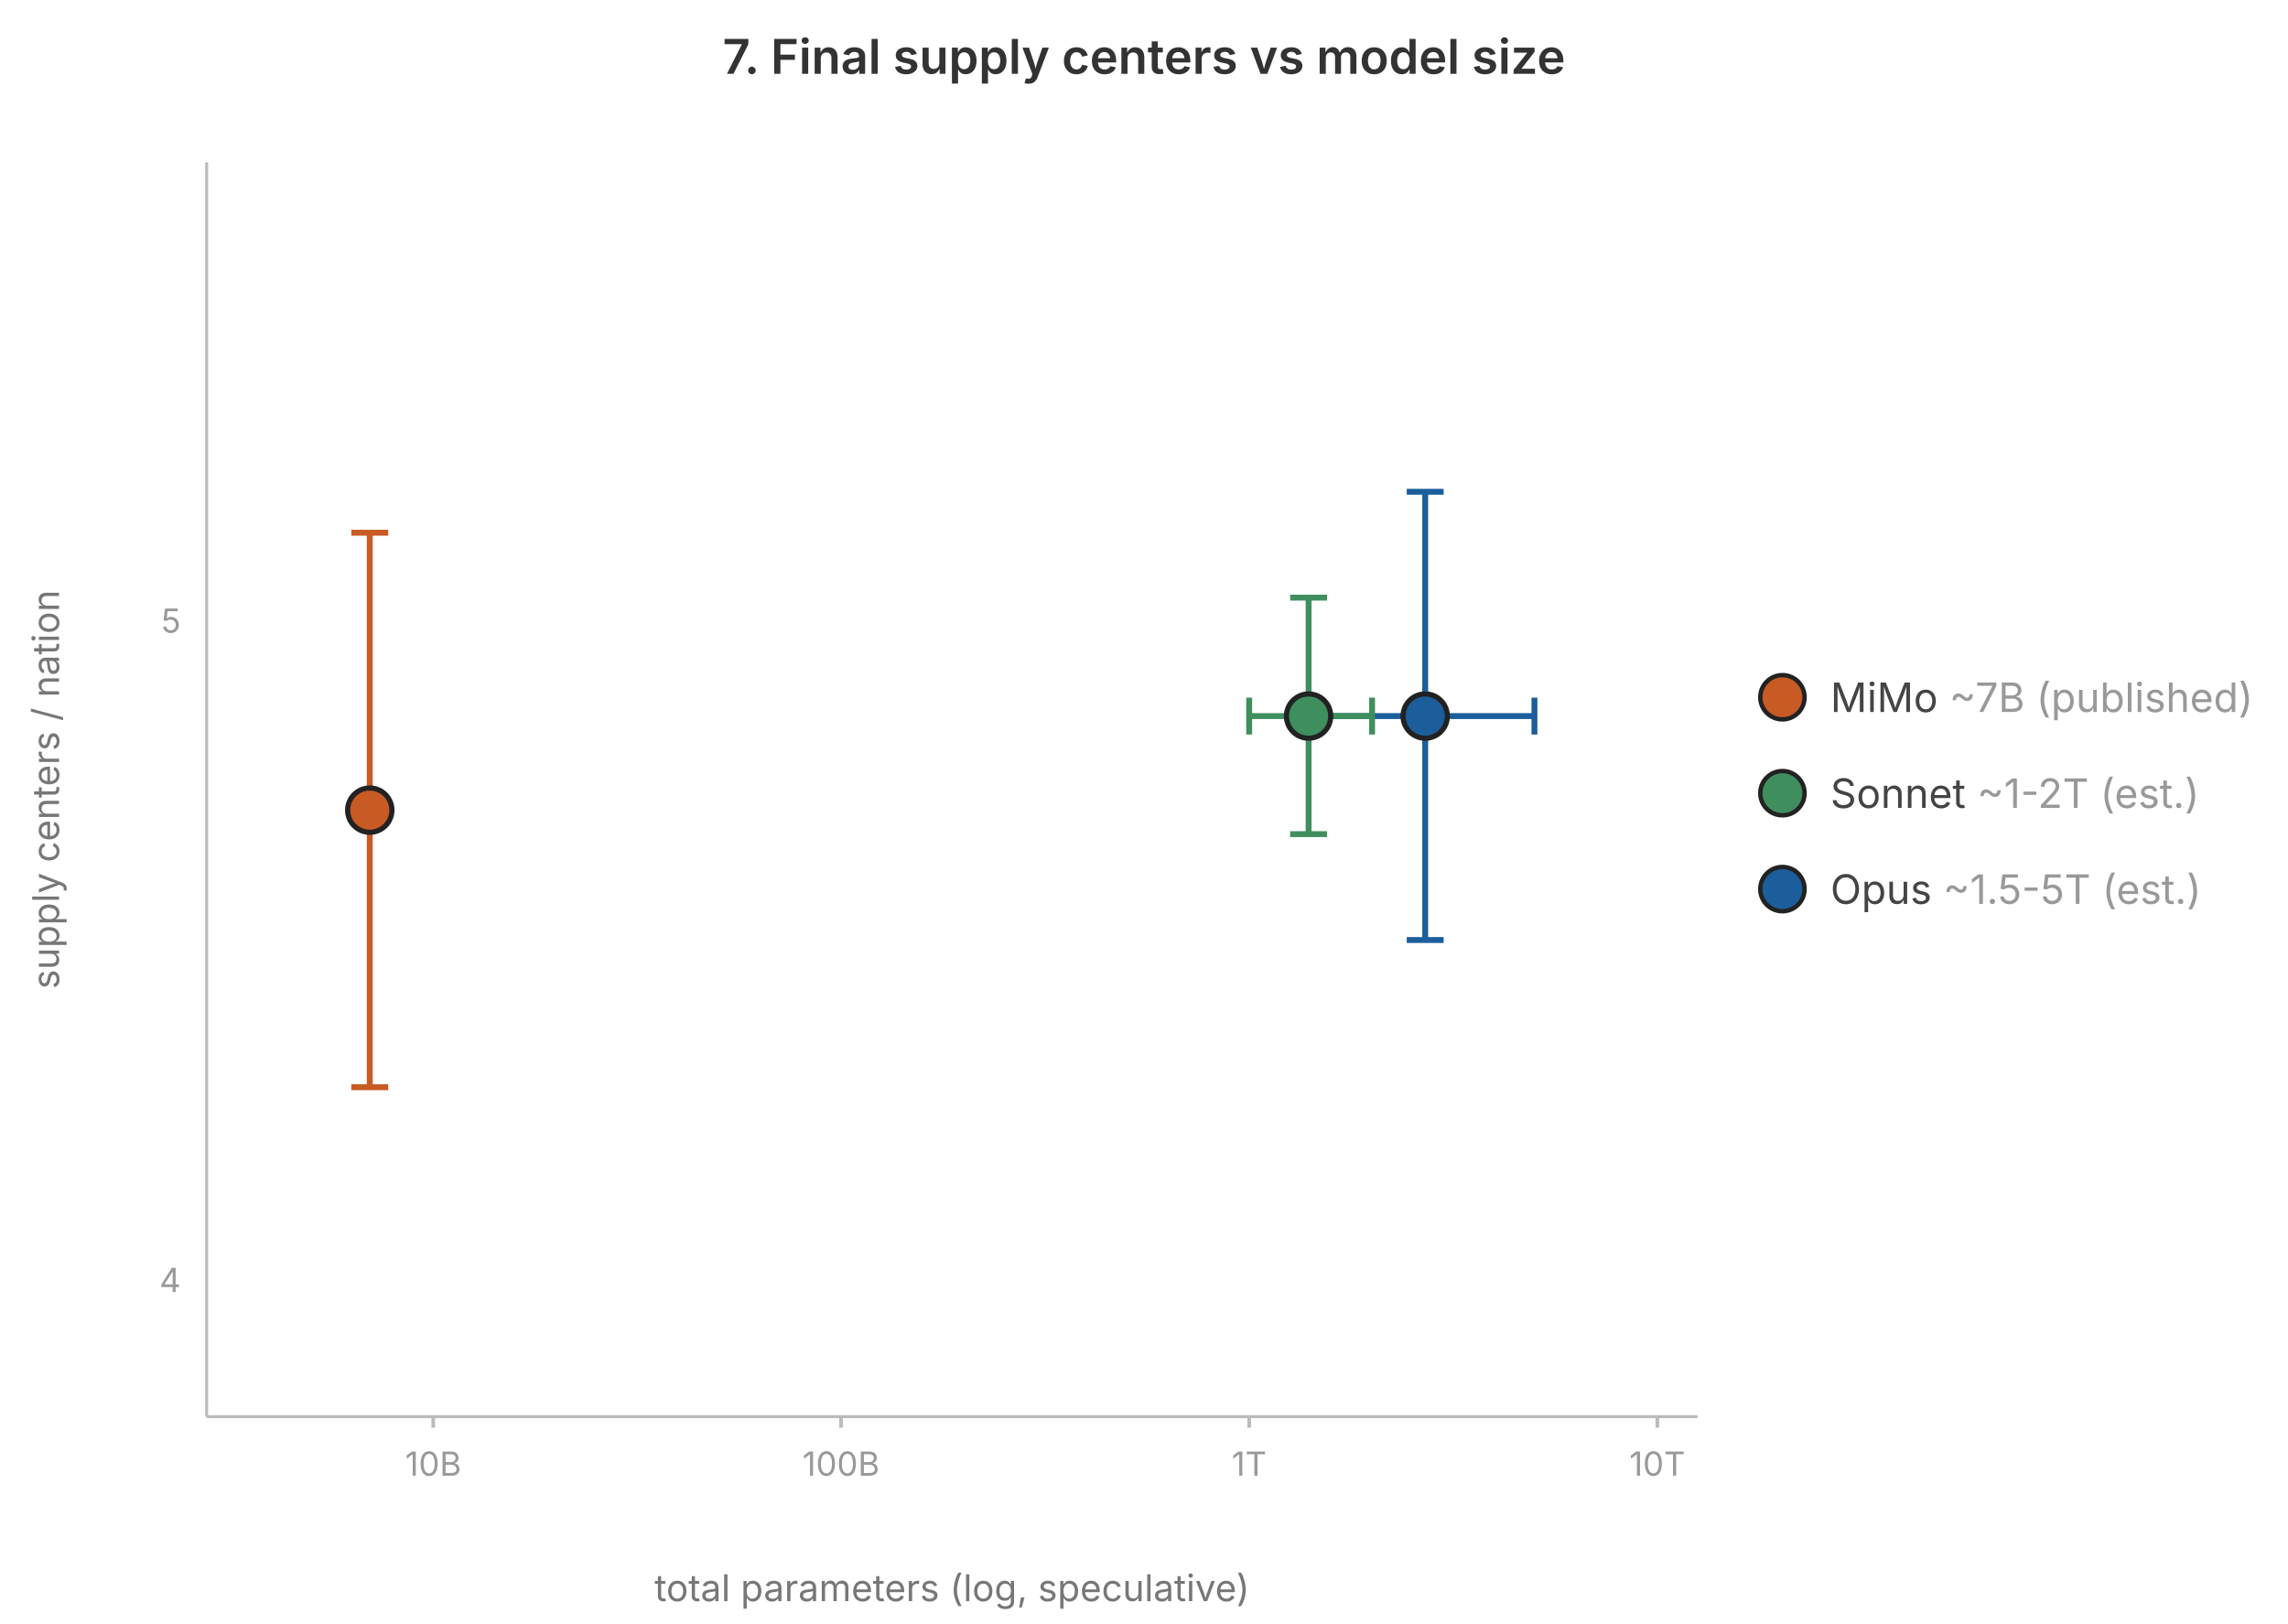
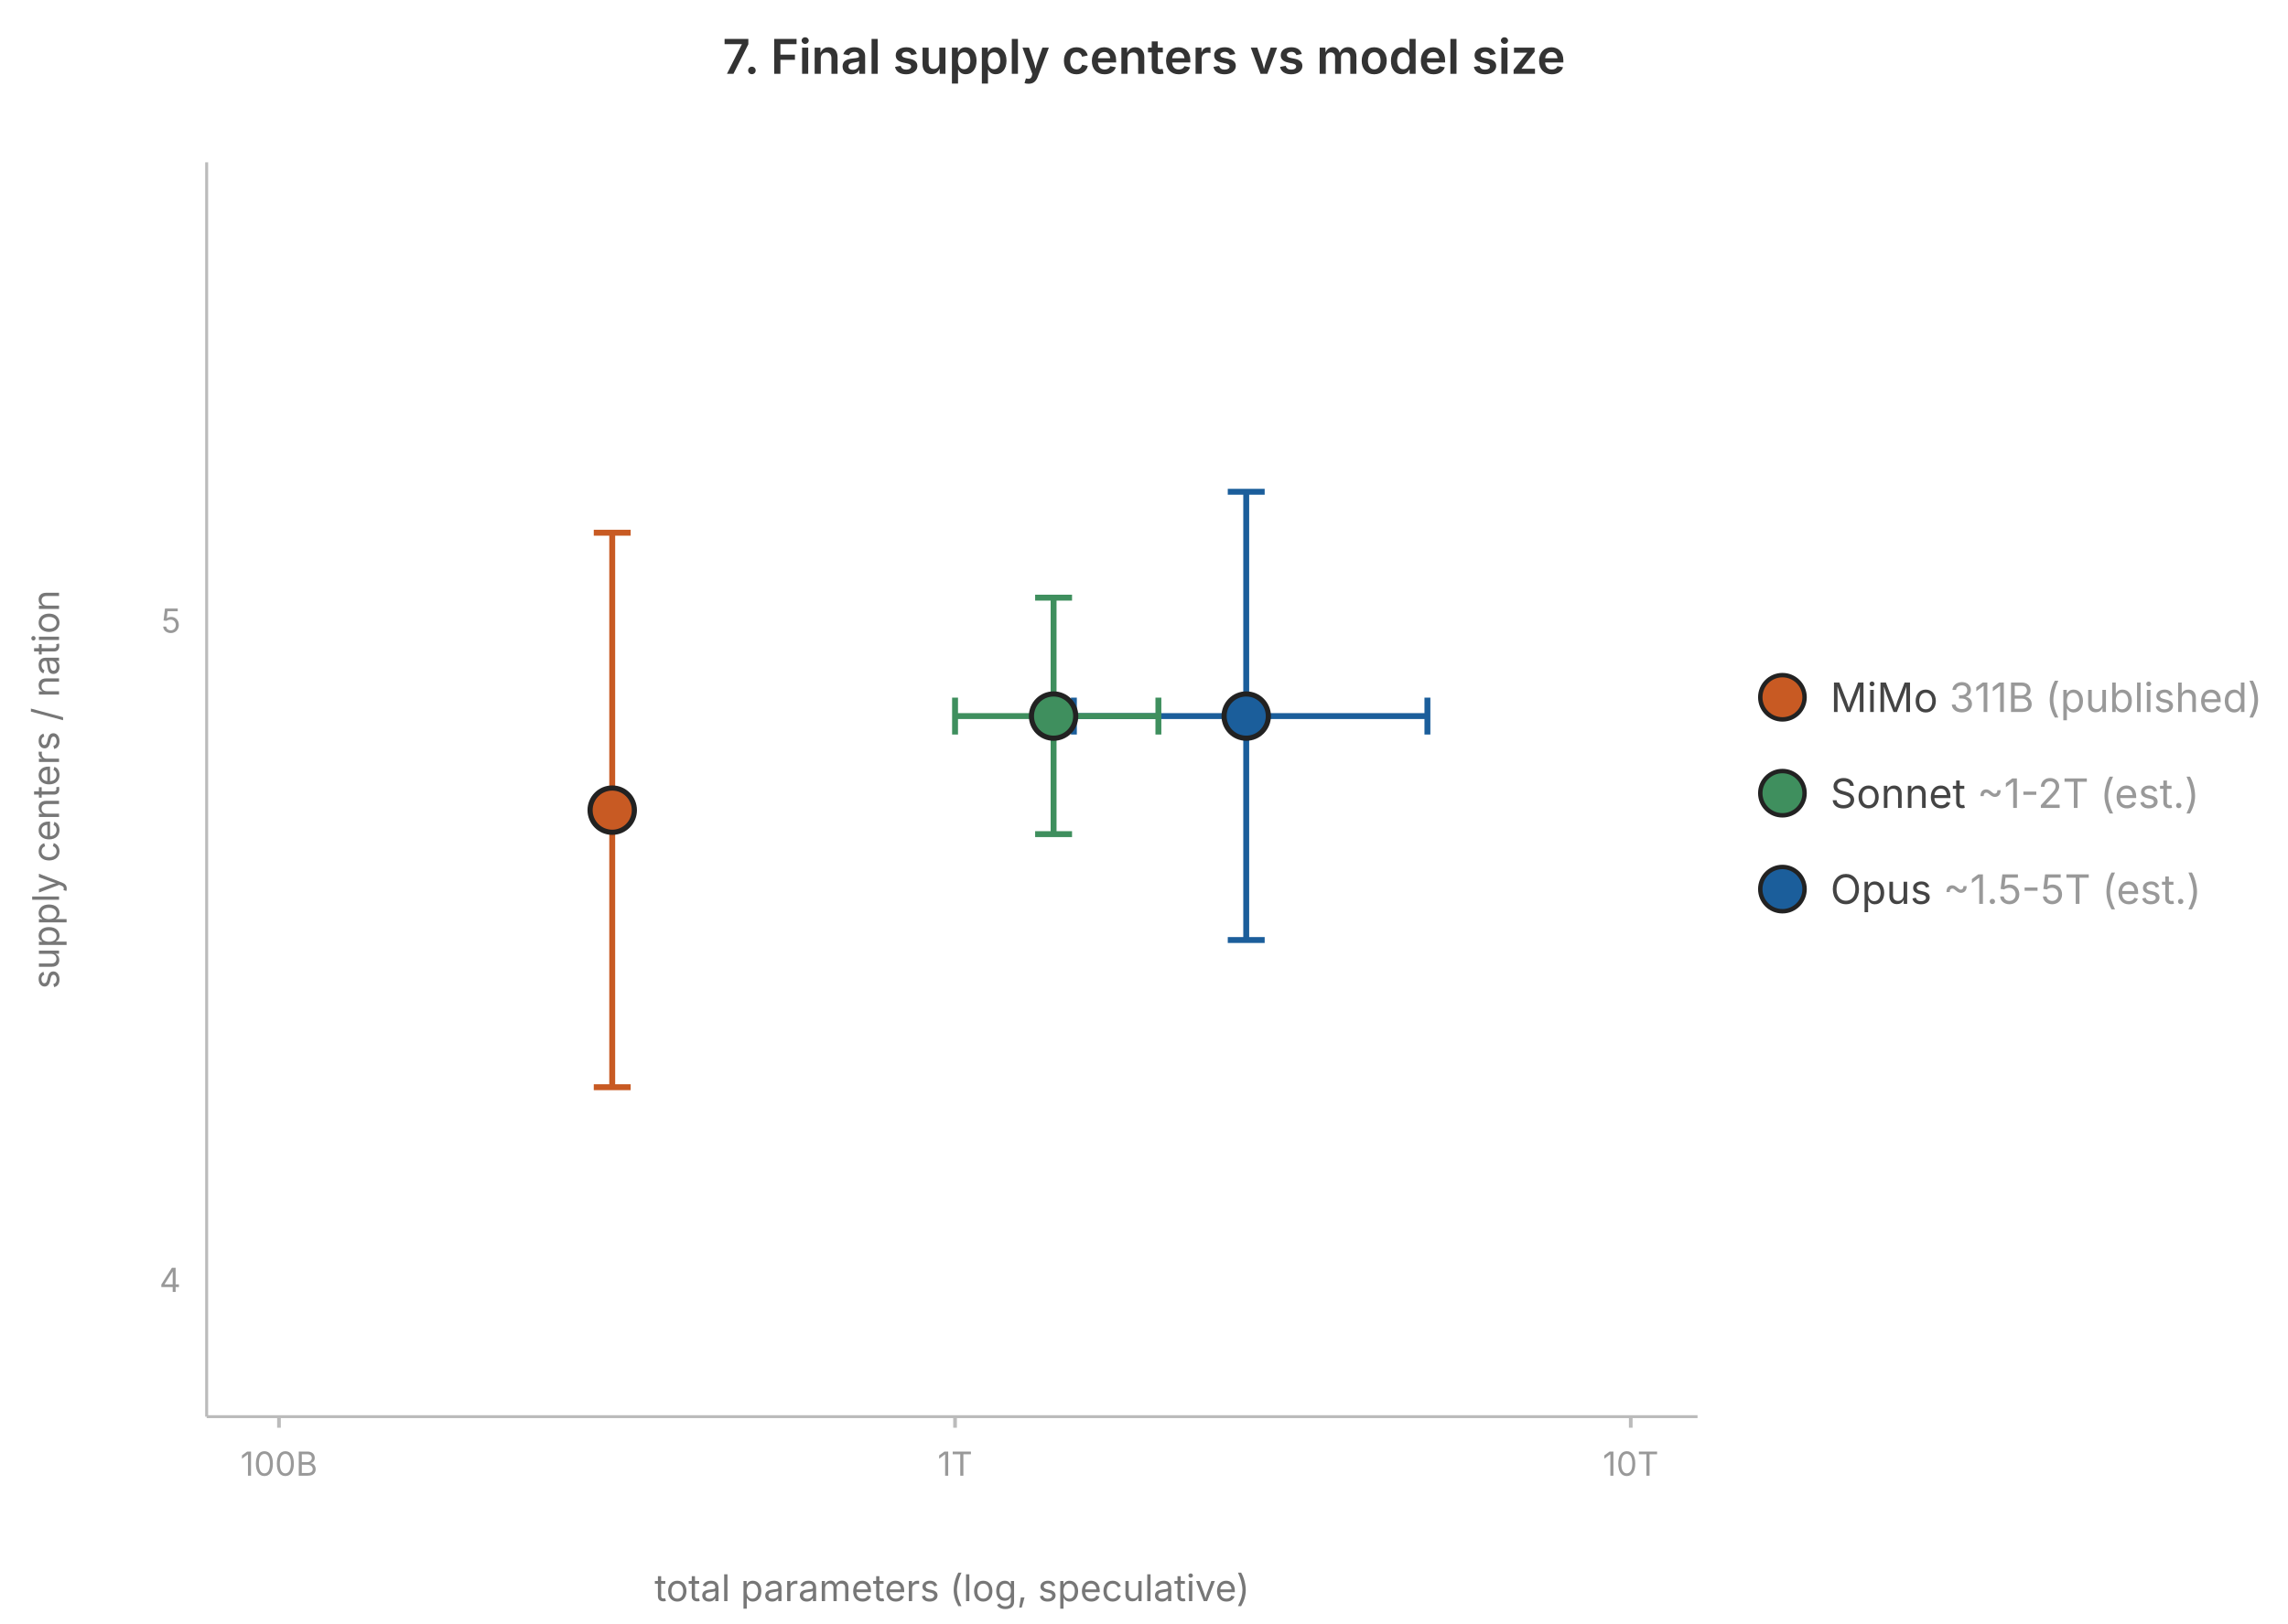
<svg xmlns="http://www.w3.org/2000/svg" viewBox="0 0 620 440" font-family="-apple-system, system-ui, sans-serif" width="620" height="440">
  <text x="310" y="20" text-anchor="middle" font-size="13" font-weight="600" fill="#333">7. Final supply centers vs model size</text>
  <line x1="56" y1="44" x2="56" y2="384" stroke="#bbb" stroke-width="0.8" />
  <line x1="56" y1="384" x2="460" y2="384" stroke="#bbb" stroke-width="0.8" />
-   <line x1="117.4" y1="384" x2="117.4" y2="387" stroke="#bbb" />
-   <text x="117.4" y="400" text-anchor="middle" font-size="9" fill="#999">10B</text>
-   <line x1="227.9" y1="384" x2="227.9" y2="387" stroke="#bbb" />
-   <text x="227.9" y="400" text-anchor="middle" font-size="9" fill="#999">100B</text>
-   <line x1="338.5" y1="384" x2="338.5" y2="387" stroke="#bbb" />
-   <text x="338.5" y="400" text-anchor="middle" font-size="9" fill="#999">1T</text>
-   <line x1="449.1" y1="384" x2="449.1" y2="387" stroke="#bbb" />
-   <text x="449.1" y="400" text-anchor="middle" font-size="9" fill="#999">10T</text>
+   <line x1="75.6" y1="384" x2="75.6" y2="387" stroke="#bbb" />
+   <text x="75.6" y="400" text-anchor="middle" font-size="9" fill="#999">100B</text>
+   <line x1="258.8" y1="384" x2="258.8" y2="387" stroke="#bbb" />
+   <text x="258.8" y="400" text-anchor="middle" font-size="9" fill="#999">1T</text>
+   <line x1="441.9" y1="384" x2="441.9" y2="387" stroke="#bbb" />
+   <text x="441.9" y="400" text-anchor="middle" font-size="9" fill="#999">10T</text>
  <text x="49" y="350.2" text-anchor="end" font-size="9" fill="#999">4</text>
  <text x="49" y="171.5" text-anchor="end" font-size="9" fill="#999">5</text>
  <text x="258" y="434" text-anchor="middle" font-size="10" fill="#777">total parameters (log, speculative)</text>
  <text x="16" y="214" font-size="10" fill="#777" transform="rotate(-90 16 214)" text-anchor="middle">supply centers / nation</text>
-   <line x1="358.0" y1="194.1" x2="415.8" y2="194.1" stroke="#1b5e9b" stroke-width="1.6" />
-   <line x1="358.0" y1="189.1" x2="358.0" y2="199.1" stroke="#1b5e9b" stroke-width="1.6" />
-   <line x1="415.8" y1="189.1" x2="415.8" y2="199.1" stroke="#1b5e9b" stroke-width="1.6" />
-   <line x1="386.2" y1="254.8" x2="386.2" y2="133.3" stroke="#1b5e9b" stroke-width="1.6" />
-   <line x1="381.2" y1="254.8" x2="391.2" y2="254.8" stroke="#1b5e9b" stroke-width="1.6" />
-   <line x1="381.2" y1="133.3" x2="391.2" y2="133.3" stroke="#1b5e9b" stroke-width="1.6" />
-   <circle cx="386.2" cy="194.1" r="6" fill="#1b5e9b" stroke="#222" stroke-width="1.4" />
-   <line x1="338.5" y1="194.1" x2="371.8" y2="194.1" stroke="#3f8f5e" stroke-width="1.6" />
-   <line x1="338.5" y1="189.1" x2="338.5" y2="199.1" stroke="#3f8f5e" stroke-width="1.6" />
-   <line x1="371.8" y1="189.1" x2="371.8" y2="199.1" stroke="#3f8f5e" stroke-width="1.6" />
-   <line x1="354.6" y1="226.1" x2="354.6" y2="162.0" stroke="#3f8f5e" stroke-width="1.6" />
-   <line x1="349.6" y1="226.1" x2="359.6" y2="226.1" stroke="#3f8f5e" stroke-width="1.6" />
-   <line x1="349.6" y1="162.0" x2="359.6" y2="162.0" stroke="#3f8f5e" stroke-width="1.6" />
-   <circle cx="354.6" cy="194.1" r="6" fill="#3f8f5e" stroke="#222" stroke-width="1.4" />
-   <line x1="100.2" y1="294.7" x2="100.2" y2="144.4" stroke="#c85a23" stroke-width="1.6" />
-   <line x1="95.2" y1="294.7" x2="105.2" y2="294.7" stroke="#c85a23" stroke-width="1.6" />
-   <line x1="95.2" y1="144.4" x2="105.2" y2="144.4" stroke="#c85a23" stroke-width="1.6" />
-   <circle cx="100.2" cy="219.6" r="6" fill="#c85a23" stroke="#222" stroke-width="1.4" />
+   <line x1="291.0" y1="194.1" x2="386.8" y2="194.1" stroke="#1b5e9b" stroke-width="1.6" />
+   <line x1="291.0" y1="189.1" x2="291.0" y2="199.1" stroke="#1b5e9b" stroke-width="1.6" />
+   <line x1="386.8" y1="189.1" x2="386.8" y2="199.1" stroke="#1b5e9b" stroke-width="1.6" />
+   <line x1="337.7" y1="254.8" x2="337.7" y2="133.3" stroke="#1b5e9b" stroke-width="1.6" />
+   <line x1="332.7" y1="254.8" x2="342.7" y2="254.8" stroke="#1b5e9b" stroke-width="1.6" />
+   <line x1="332.7" y1="133.3" x2="342.7" y2="133.3" stroke="#1b5e9b" stroke-width="1.6" />
+   <circle cx="337.7" cy="194.1" r="6" fill="#1b5e9b" stroke="#222" stroke-width="1.4" />
+   <line x1="258.8" y1="194.1" x2="313.9" y2="194.1" stroke="#3f8f5e" stroke-width="1.6" />
+   <line x1="258.8" y1="189.1" x2="258.8" y2="199.1" stroke="#3f8f5e" stroke-width="1.6" />
+   <line x1="313.9" y1="189.1" x2="313.9" y2="199.1" stroke="#3f8f5e" stroke-width="1.6" />
+   <line x1="285.5" y1="226.1" x2="285.5" y2="162.0" stroke="#3f8f5e" stroke-width="1.6" />
+   <line x1="280.5" y1="226.1" x2="290.5" y2="226.1" stroke="#3f8f5e" stroke-width="1.6" />
+   <line x1="280.5" y1="162.0" x2="290.5" y2="162.0" stroke="#3f8f5e" stroke-width="1.6" />
+   <circle cx="285.5" cy="194.1" r="6" fill="#3f8f5e" stroke="#222" stroke-width="1.4" />
+   <line x1="165.9" y1="294.7" x2="165.9" y2="144.4" stroke="#c85a23" stroke-width="1.6" />
+   <line x1="160.9" y1="294.7" x2="170.9" y2="294.7" stroke="#c85a23" stroke-width="1.6" />
+   <line x1="160.9" y1="144.4" x2="170.9" y2="144.4" stroke="#c85a23" stroke-width="1.6" />
+   <circle cx="165.9" cy="219.6" r="6" fill="#c85a23" stroke="#222" stroke-width="1.4" />
  <circle cx="483" cy="189" r="6" fill="#c85a23" stroke="#222" stroke-width="1.2" />
-   <text x="496" y="193" font-size="11" fill="#444">MiMo <tspan fill="#999">~7B (published)</tspan>
+   <text x="496" y="193" font-size="11" fill="#444">MiMo <tspan fill="#999">311B (published)</tspan>
  </text>
  <circle cx="483" cy="215" r="6" fill="#3f8f5e" stroke="#222" stroke-width="1.2" />
  <text x="496" y="219" font-size="11" fill="#444">Sonnet <tspan fill="#999">~1-2T (est.)</tspan>
  </text>
  <circle cx="483" cy="241" r="6" fill="#1b5e9b" stroke="#222" stroke-width="1.2" />
  <text x="496" y="245" font-size="11" fill="#444">Opus <tspan fill="#999">~1.5-5T (est.)</tspan>
  </text>
</svg>
